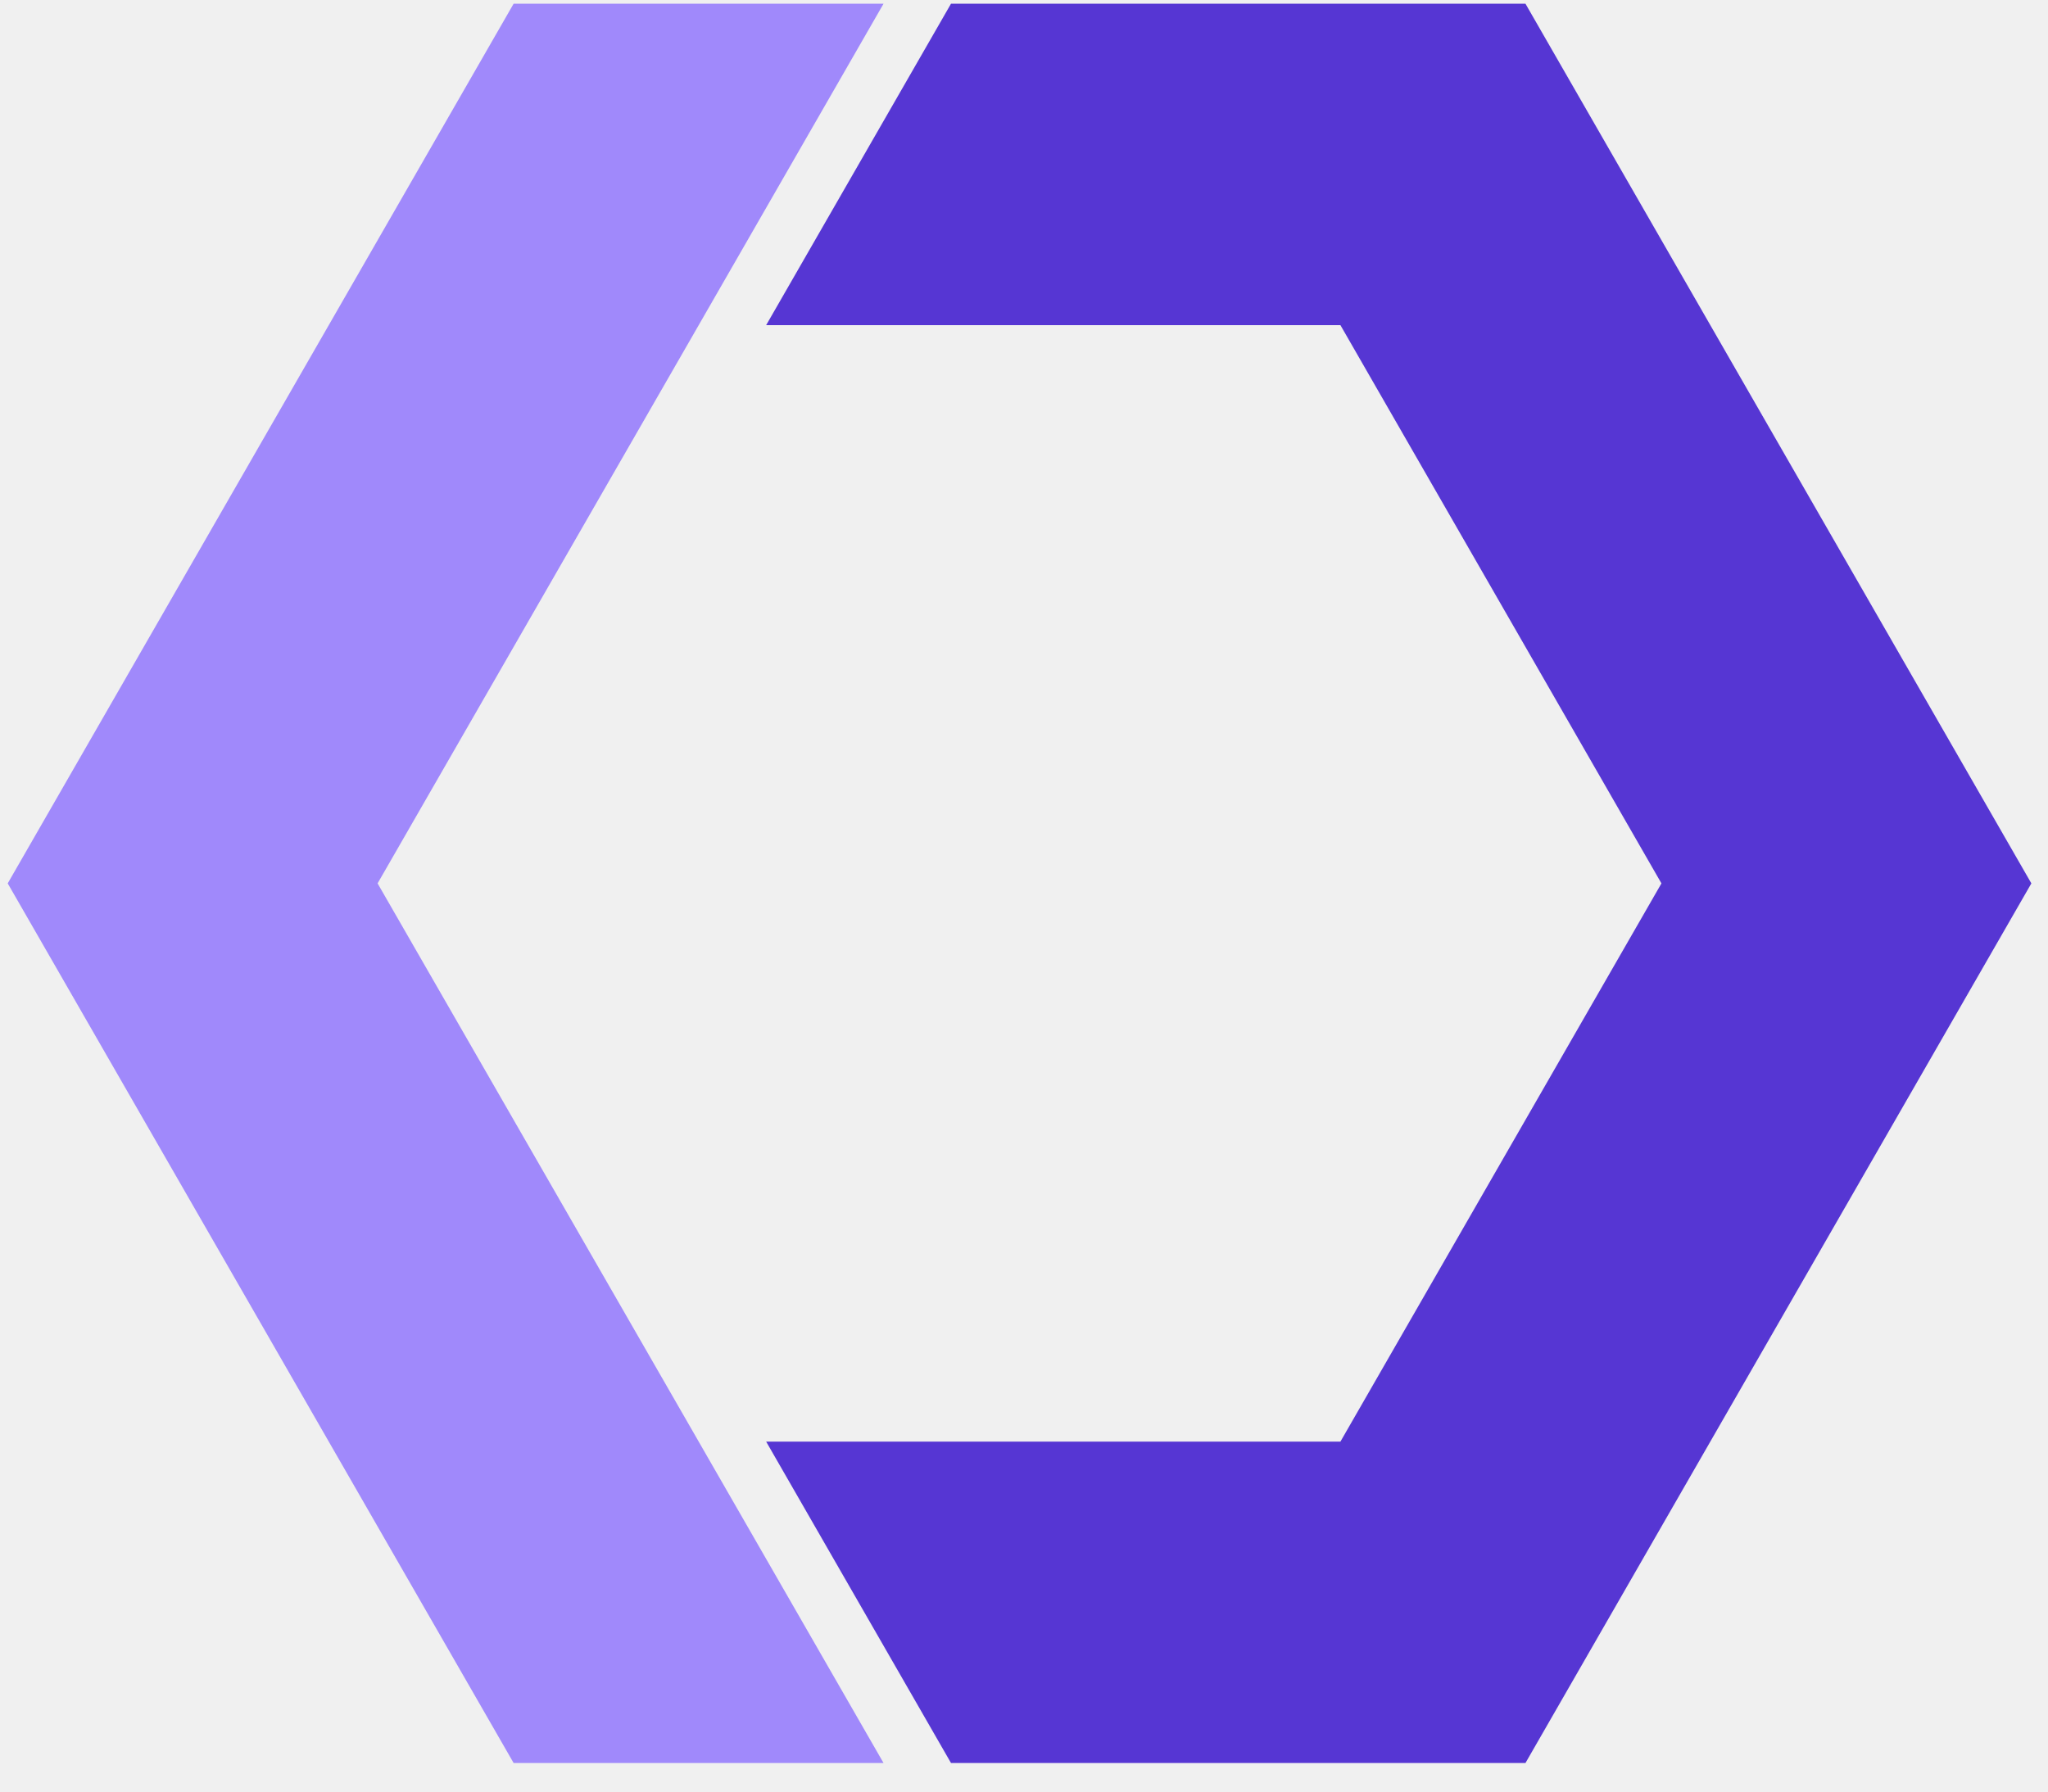
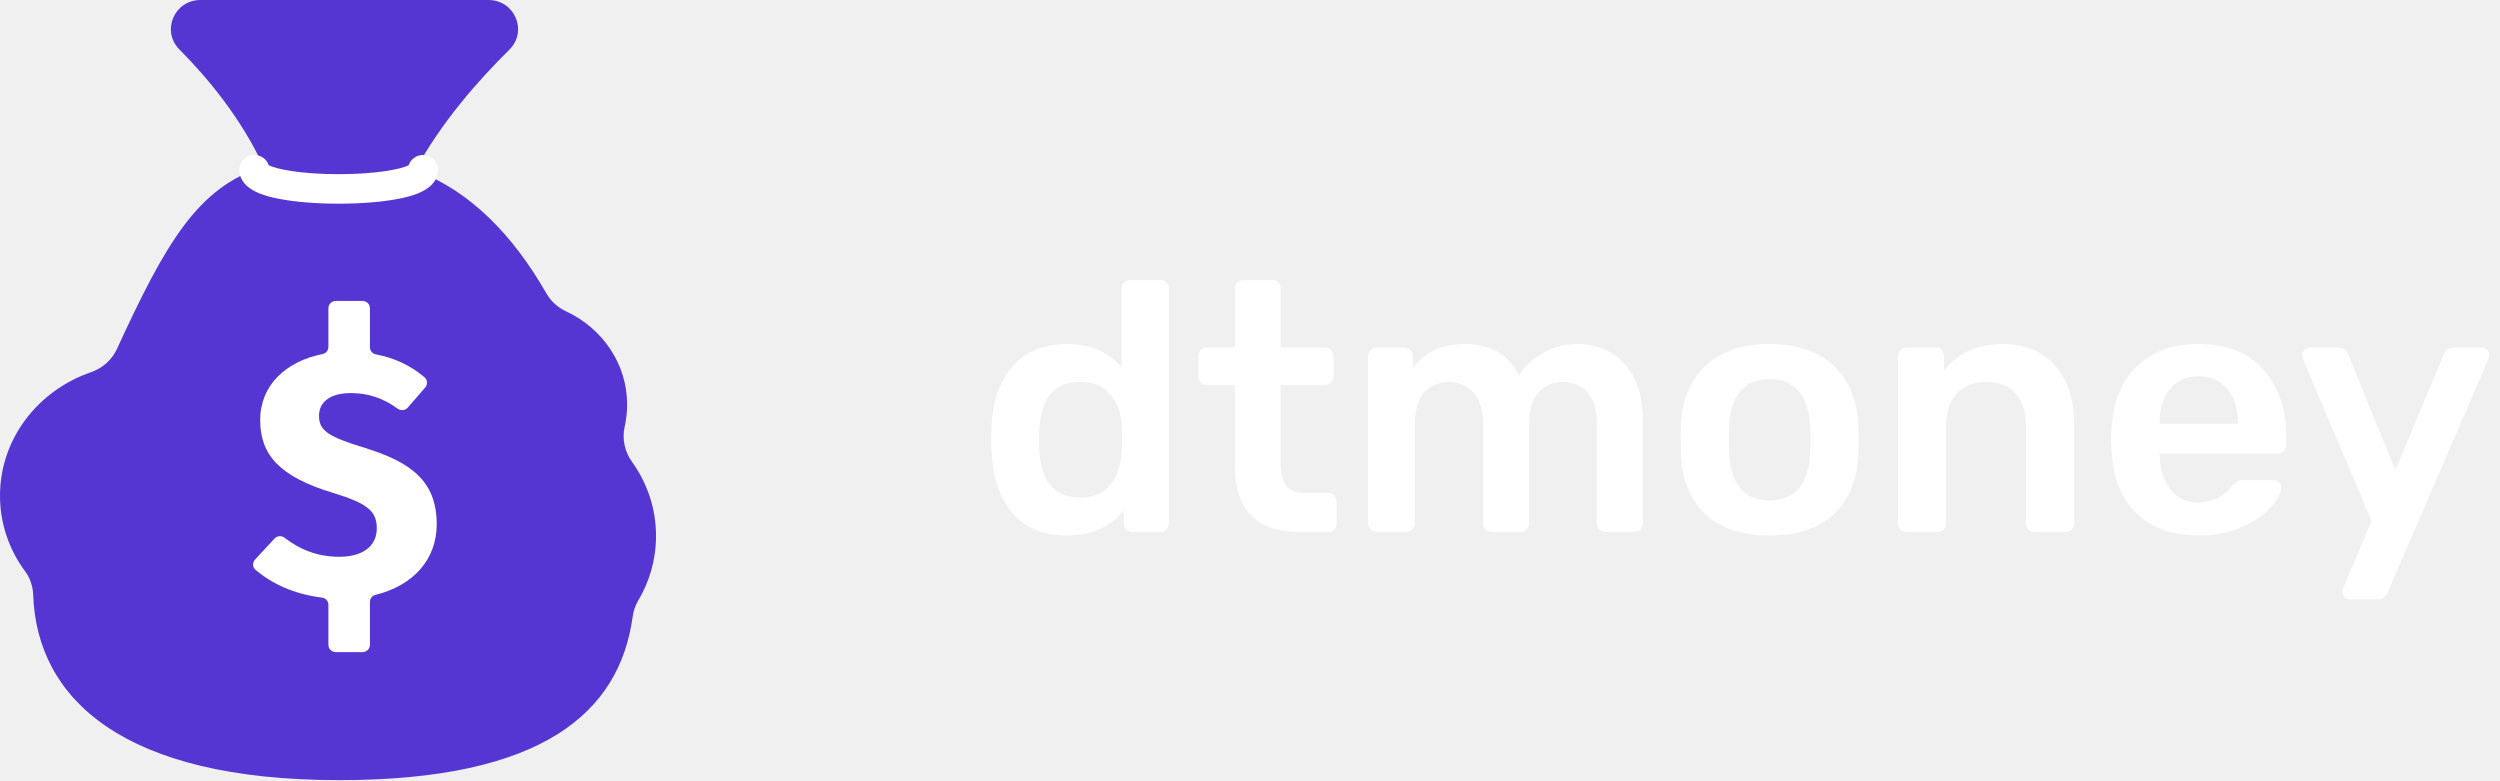
- <svg xmlns="http://www.w3.org/2000/svg" width="48" height="42" viewBox="0 0 48 42" fill="none">
-   <path d="M47.61 20.709L35.753 0.087H22.289L17.957 7.622H31.416L38.94 20.709L31.416 33.796H17.957L22.289 41.33H35.753L47.61 20.709Z" fill="#5636D3" />
-   <path d="M16.376 33.796L8.85 20.709L16.376 7.622L20.708 0.087H12.038L0.181 20.709L12.038 41.33H20.708L16.376 33.796Z" fill="#A089FB" />
+ <svg xmlns="http://www.w3.org/2000/svg" width="141" height="44" viewBox="0 0 141 44" fill="none">
+   <path d="M60.18 30.2C58.833 30.2 57.8 29.767 57.08 28.9C56.36 28.033 55.973 26.88 55.92 25.44L55.9 24.78L55.92 24.14C55.96 22.74 56.34 21.6 57.06 20.72C57.793 19.84 58.833 19.4 60.18 19.4C61.473 19.4 62.5 19.84 63.26 20.72V16.28C63.26 16.133 63.307 16.02 63.4 15.94C63.493 15.847 63.607 15.8 63.74 15.8H65.44C65.587 15.8 65.7 15.847 65.78 15.94C65.873 16.02 65.92 16.133 65.92 16.28V29.52C65.92 29.653 65.873 29.767 65.78 29.86C65.7 29.953 65.587 30 65.44 30H63.86C63.727 30 63.613 29.953 63.52 29.86C63.427 29.767 63.38 29.653 63.38 29.52V28.78C62.62 29.727 61.553 30.2 60.18 30.2ZM60.92 28.06C61.693 28.06 62.267 27.813 62.64 27.32C63.013 26.827 63.22 26.22 63.26 25.5C63.273 25.34 63.28 25.08 63.28 24.72C63.28 24.373 63.273 24.12 63.26 23.96C63.233 23.293 63.02 22.727 62.62 22.26C62.233 21.78 61.667 21.54 60.92 21.54C59.48 21.54 58.713 22.427 58.62 24.2L58.6 24.8L58.62 25.4C58.713 27.173 59.48 28.06 60.92 28.06ZM73.286 30C72.072 30 71.159 29.687 70.546 29.06C69.946 28.42 69.646 27.487 69.646 26.26V21.72H68.066C67.932 21.72 67.819 21.673 67.726 21.58C67.632 21.473 67.586 21.353 67.586 21.22V20.08C67.586 19.947 67.632 19.833 67.726 19.74C67.819 19.647 67.932 19.6 68.066 19.6H69.646V16.28C69.646 16.133 69.692 16.02 69.786 15.94C69.879 15.847 69.992 15.8 70.126 15.8H71.746C71.892 15.8 72.006 15.847 72.086 15.94C72.179 16.02 72.226 16.133 72.226 16.28V19.6H74.726C74.872 19.6 74.986 19.647 75.066 19.74C75.159 19.82 75.206 19.933 75.206 20.08V21.22C75.206 21.367 75.159 21.487 75.066 21.58C74.972 21.673 74.859 21.72 74.726 21.72H72.226V26.06C72.226 26.633 72.326 27.067 72.526 27.36C72.726 27.653 73.059 27.8 73.526 27.8H74.906C75.039 27.8 75.152 27.847 75.246 27.94C75.339 28.033 75.386 28.147 75.386 28.28V29.52C75.386 29.653 75.339 29.767 75.246 29.86C75.166 29.953 75.052 30 74.906 30H73.286ZM77.64 30C77.507 30 77.393 29.953 77.3 29.86C77.207 29.767 77.16 29.653 77.16 29.52V20.08C77.16 19.947 77.207 19.833 77.3 19.74C77.393 19.647 77.507 19.6 77.64 19.6H79.2C79.333 19.6 79.447 19.647 79.54 19.74C79.633 19.833 79.68 19.947 79.68 20.08V20.76C80.373 19.853 81.34 19.4 82.58 19.4C84.06 19.4 85.093 19.993 85.68 21.18C86 20.647 86.453 20.22 87.04 19.9C87.626 19.567 88.26 19.4 88.94 19.4C90.033 19.4 90.927 19.773 91.62 20.52C92.313 21.267 92.66 22.353 92.66 23.78V29.52C92.66 29.653 92.613 29.767 92.52 29.86C92.44 29.953 92.326 30 92.18 30H90.54C90.406 30 90.293 29.953 90.2 29.86C90.106 29.767 90.06 29.653 90.06 29.52V23.94C90.06 23.1 89.88 22.493 89.52 22.12C89.173 21.733 88.707 21.54 88.12 21.54C87.6 21.54 87.153 21.733 86.78 22.12C86.42 22.507 86.24 23.113 86.24 23.94V29.52C86.24 29.653 86.193 29.767 86.1 29.86C86.007 29.953 85.893 30 85.76 30H84.12C83.987 30 83.873 29.953 83.78 29.86C83.686 29.767 83.64 29.653 83.64 29.52V23.94C83.64 23.1 83.453 22.493 83.08 22.12C82.72 21.733 82.26 21.54 81.7 21.54C81.166 21.54 80.713 21.733 80.34 22.12C79.98 22.507 79.8 23.113 79.8 23.94V29.52C79.8 29.653 79.753 29.767 79.66 29.86C79.567 29.953 79.453 30 79.32 30H77.64ZM99.807 30.2C98.247 30.2 97.04 29.8 96.187 29C95.333 28.187 94.873 27.08 94.807 25.68L94.787 24.8L94.807 23.92C94.873 22.533 95.34 21.433 96.207 20.62C97.073 19.807 98.273 19.4 99.807 19.4C101.34 19.4 102.54 19.807 103.407 20.62C104.273 21.433 104.74 22.533 104.807 23.92C104.82 24.08 104.827 24.373 104.827 24.8C104.827 25.227 104.82 25.52 104.807 25.68C104.74 27.08 104.28 28.187 103.427 29C102.573 29.8 101.367 30.2 99.807 30.2ZM99.807 28.22C100.513 28.22 101.06 28 101.447 27.56C101.833 27.107 102.047 26.447 102.087 25.58C102.1 25.447 102.107 25.187 102.107 24.8C102.107 24.413 102.1 24.153 102.087 24.02C102.047 23.153 101.833 22.5 101.447 22.06C101.06 21.607 100.513 21.38 99.807 21.38C99.1 21.38 98.553 21.607 98.167 22.06C97.78 22.5 97.567 23.153 97.527 24.02L97.507 24.8L97.527 25.58C97.567 26.447 97.78 27.107 98.167 27.56C98.553 28 99.1 28.22 99.807 28.22ZM107.523 30C107.389 30 107.276 29.953 107.183 29.86C107.089 29.767 107.043 29.653 107.043 29.52V20.08C107.043 19.947 107.089 19.833 107.183 19.74C107.276 19.647 107.389 19.6 107.523 19.6H109.163C109.296 19.6 109.409 19.647 109.503 19.74C109.596 19.833 109.643 19.947 109.643 20.08V20.9C110.429 19.9 111.543 19.4 112.983 19.4C114.209 19.4 115.183 19.807 115.903 20.62C116.623 21.42 116.983 22.513 116.983 23.9V29.52C116.983 29.653 116.936 29.767 116.843 29.86C116.763 29.953 116.649 30 116.503 30H114.743C114.609 30 114.496 29.953 114.403 29.86C114.309 29.767 114.263 29.653 114.263 29.52V24.02C114.263 23.233 114.069 22.627 113.683 22.2C113.309 21.76 112.763 21.54 112.043 21.54C111.336 21.54 110.776 21.76 110.363 22.2C109.963 22.64 109.763 23.247 109.763 24.02V29.52C109.763 29.653 109.716 29.767 109.623 29.86C109.543 29.953 109.429 30 109.283 30H107.523ZM124.003 30.2C122.523 30.2 121.343 29.773 120.463 28.92C119.596 28.053 119.136 26.84 119.083 25.28L119.063 24.78L119.083 24.28C119.15 22.76 119.616 21.567 120.483 20.7C121.363 19.833 122.536 19.4 124.003 19.4C125.576 19.4 126.79 19.88 127.643 20.84C128.51 21.8 128.943 23.08 128.943 24.68V25.1C128.943 25.233 128.896 25.347 128.803 25.44C128.71 25.533 128.59 25.58 128.443 25.58H121.803V25.74C121.83 26.473 122.03 27.093 122.403 27.6C122.79 28.093 123.316 28.34 123.983 28.34C124.77 28.34 125.403 28.033 125.883 27.42C126.003 27.273 126.096 27.18 126.163 27.14C126.243 27.1 126.356 27.08 126.503 27.08H128.223C128.343 27.08 128.443 27.12 128.523 27.2C128.616 27.267 128.663 27.353 128.663 27.46C128.663 27.78 128.47 28.16 128.083 28.6C127.71 29.027 127.17 29.4 126.463 29.72C125.756 30.04 124.936 30.2 124.003 30.2ZM126.223 23.9V23.84C126.223 23.053 126.023 22.42 125.623 21.94C125.236 21.46 124.696 21.22 124.003 21.22C123.31 21.22 122.77 21.46 122.383 21.94C121.996 22.42 121.803 23.053 121.803 23.84V23.9H126.223ZM132.516 33.8C132.41 33.8 132.316 33.76 132.236 33.68C132.156 33.6 132.116 33.507 132.116 33.4C132.116 33.28 132.143 33.173 132.196 33.08L133.756 29.38L129.916 20.32C129.863 20.2 129.836 20.107 129.836 20.04C129.85 19.92 129.896 19.82 129.976 19.74C130.056 19.647 130.156 19.6 130.276 19.6H131.896C132.15 19.6 132.33 19.727 132.436 19.98L135.096 26.52L137.836 19.98C137.943 19.727 138.123 19.6 138.376 19.6H139.976C140.083 19.6 140.176 19.64 140.256 19.72C140.35 19.8 140.396 19.893 140.396 20C140.396 20.093 140.37 20.2 140.316 20.32L134.656 33.42C134.536 33.673 134.35 33.8 134.096 33.8H132.516Z" fill="white" />
+   <path d="M35.645 26.049C35.228 25.468 35.076 24.747 35.233 24.053C35.324 23.648 35.37 23.234 35.37 22.818C35.37 20.509 33.966 18.512 31.926 17.559C31.468 17.345 31.081 17.007 30.832 16.573C28.946 13.285 26.56 10.785 23.426 9.601C24.864 6.928 26.975 4.53 28.729 2.799C29.778 1.763 29.035 0 27.546 0H11.309C9.825 0 9.083 1.75 10.12 2.792C11.738 4.419 13.612 6.684 14.862 9.395C11.15 10.563 9.35 13.691 6.596 19.679C6.313 20.295 5.783 20.767 5.133 20.991C2.139 22.022 0 24.753 0 27.959C0 29.548 0.525 31.02 1.419 32.226C1.705 32.612 1.855 33.076 1.872 33.552C2.081 39.427 6.943 44 19.133 44C30.611 44 34.935 40.181 35.68 34.792C35.725 34.47 35.826 34.156 35.993 33.875C36.634 32.798 37 31.554 37 30.228C37 28.677 36.5 27.238 35.645 26.049Z" fill="#5636D3" />
+   <path d="M19.102 11.488C17.8 11.488 16.579 11.385 15.662 11.2C15.127 11.092 13.499 10.762 13.499 9.573C13.499 9.352 13.588 9.141 13.747 8.985C13.906 8.829 14.122 8.741 14.347 8.741C14.723 8.741 15.043 8.982 15.153 9.316C15.554 9.536 16.968 9.823 19.102 9.823C21.236 9.823 22.65 9.536 23.051 9.316C23.161 8.982 23.48 8.741 23.857 8.741C24.082 8.741 24.298 8.829 24.457 8.985C24.616 9.141 24.705 9.352 24.705 9.573C24.705 10.762 23.077 11.092 22.542 11.2C21.625 11.385 20.404 11.488 19.102 11.488Z" fill="white" />
+   <path d="M21.199 19.987C22.294 20.195 23.183 20.636 23.942 21.277C24.114 21.423 24.131 21.68 23.984 21.851L22.997 22.989C22.854 23.154 22.606 23.178 22.429 23.049C21.609 22.453 20.761 22.17 19.785 22.17C18.685 22.17 17.993 22.629 17.993 23.449C17.993 24.288 18.502 24.628 20.599 25.267C23.165 26.067 24.631 27.126 24.631 29.564C24.631 31.513 23.366 33.005 21.174 33.552C20.991 33.597 20.864 33.761 20.864 33.946V36.37C20.864 36.424 20.853 36.477 20.832 36.527C20.811 36.576 20.781 36.621 20.742 36.659C20.703 36.697 20.657 36.727 20.607 36.748C20.556 36.769 20.502 36.779 20.447 36.779H18.939C18.828 36.779 18.723 36.736 18.644 36.659C18.566 36.583 18.522 36.479 18.522 36.37V34.109C18.522 33.904 18.367 33.73 18.16 33.705C16.56 33.51 15.328 32.911 14.416 32.144C14.239 31.995 14.227 31.73 14.384 31.561L15.484 30.374C15.632 30.215 15.88 30.197 16.052 30.331C16.938 31.017 17.945 31.403 19.133 31.403C20.457 31.403 21.251 30.804 21.251 29.804C21.251 28.845 20.762 28.405 18.807 27.806C15.753 26.886 14.674 25.647 14.674 23.689C14.674 21.751 16.091 20.39 18.19 19.969C18.284 19.95 18.368 19.9 18.429 19.828C18.489 19.755 18.522 19.664 18.522 19.57V17.382C18.522 17.274 18.566 17.17 18.644 17.093C18.723 17.016 18.828 16.973 18.939 16.973H20.447C20.558 16.973 20.664 17.016 20.742 17.093C20.82 17.17 20.864 17.274 20.864 17.382V19.587C20.864 19.681 20.897 19.773 20.958 19.846C21.019 19.919 21.104 19.969 21.199 19.987Z" fill="white" />
</svg>
